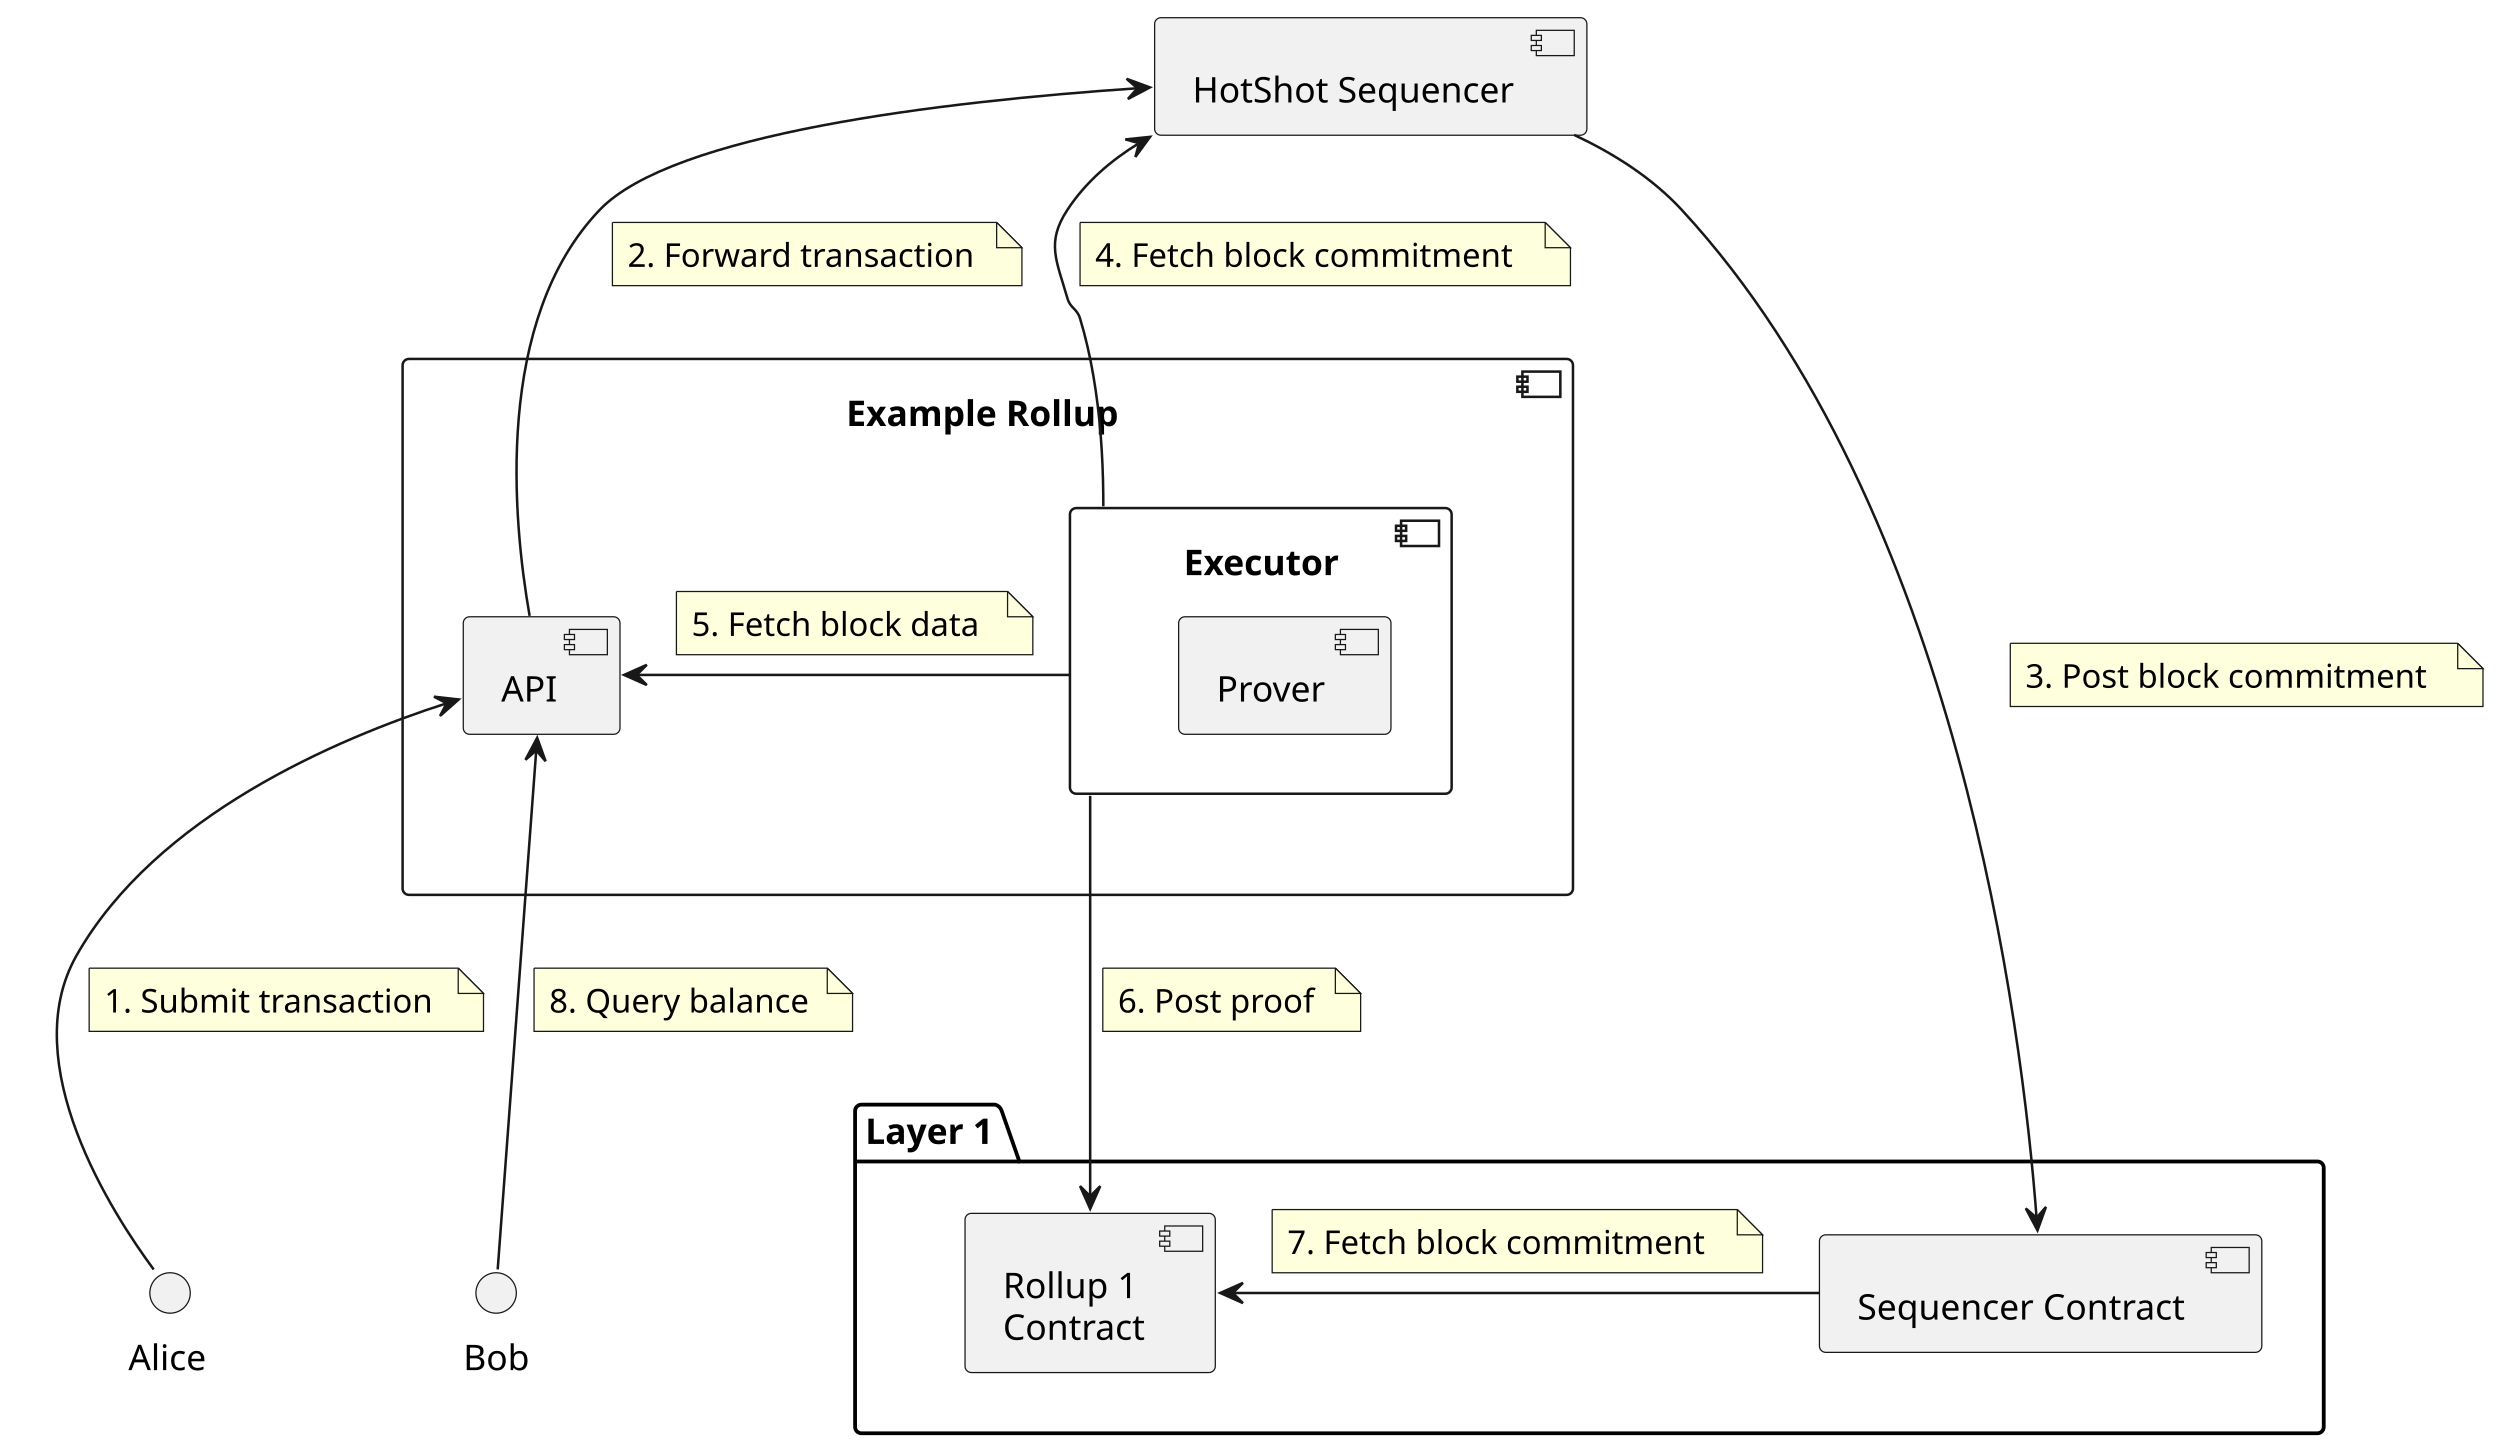
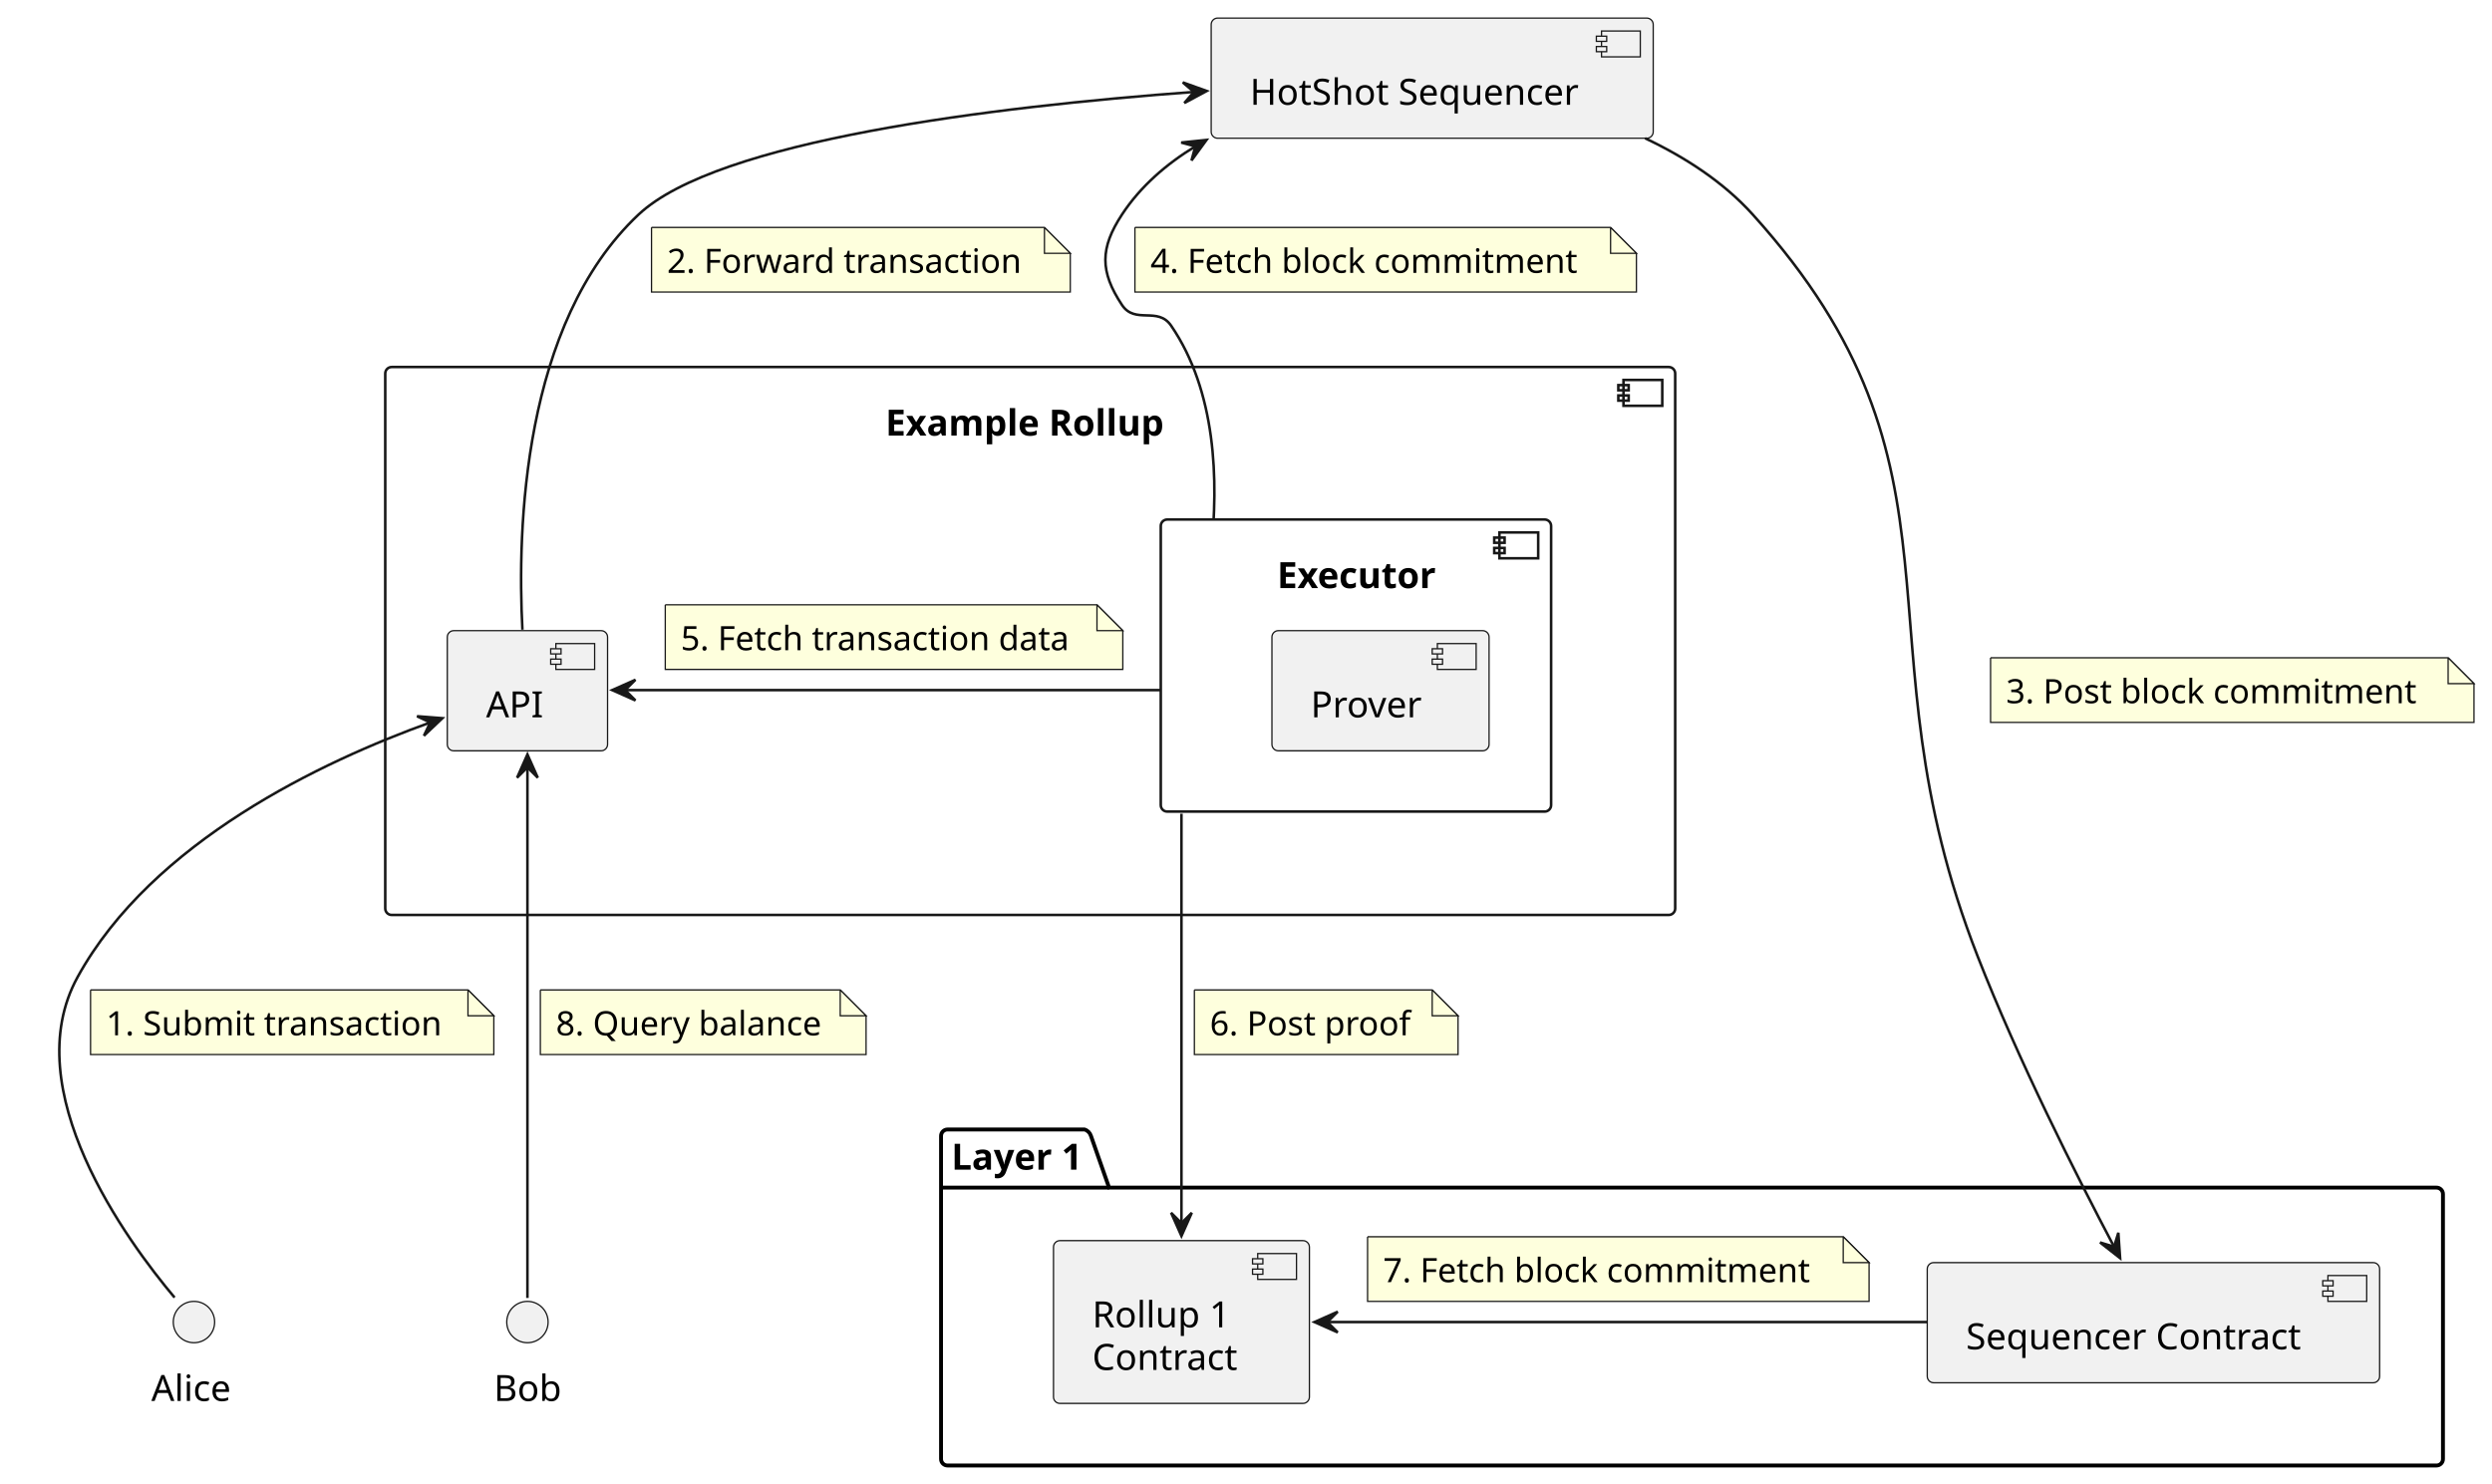
- <svg xmlns="http://www.w3.org/2000/svg" contentStyleType="text/css" height="574px" preserveAspectRatio="none" style="width:989px;height:574px;background:#FFFFFF;" version="1.1" viewBox="0 0 989 574" width="989px" zoomAndPan="magnify">
+ <svg xmlns="http://www.w3.org/2000/svg" contentStyleType="text/css" height="574px" preserveAspectRatio="none" style="width:964px;height:574px;background:#FFFFFF;" version="1.1" viewBox="0 0 964 574" width="964px" zoomAndPan="magnify">
  <defs />
  <g>
    <g id="cluster_Rollup">
-       <rect fill="none" height="212" rx="2.5" ry="2.5" style="stroke:#181818;stroke-width:1.0;" width="463" x="159.27" y="142" />
-       <rect fill="none" height="10" style="stroke:#181818;stroke-width:1.0;" width="15" x="602.27" y="147" />
-       <rect fill="none" height="2" style="stroke:#181818;stroke-width:1.0;" width="4" x="600.27" y="149" />
-       <rect fill="none" height="2" style="stroke:#181818;stroke-width:1.0;" width="4" x="600.27" y="153" />
-       <text fill="#000000" font-family="sans-serif" font-size="14" font-weight="bold" lengthAdjust="spacing" textLength="112" x="334.77" y="168.535">Example Rollup</text>
+       <rect fill="none" height="212" rx="2.5" ry="2.5" style="stroke:#181818;stroke-width:1.0;" width="499" x="149.03" y="142" />
+       <rect fill="none" height="10" style="stroke:#181818;stroke-width:1.0;" width="15" x="628.03" y="147" />
+       <rect fill="none" height="2" style="stroke:#181818;stroke-width:1.0;" width="4" x="626.03" y="149" />
+       <rect fill="none" height="2" style="stroke:#181818;stroke-width:1.0;" width="4" x="626.03" y="153" />
+       <text fill="#000000" font-family="sans-serif" font-size="14" font-weight="bold" lengthAdjust="spacing" textLength="112" x="342.53" y="168.535">Example Rollup</text>
    </g>
    <g id="cluster_Exec">
-       <rect fill="none" height="113" rx="2.5" ry="2.5" style="stroke:#181818;stroke-width:1.0;" width="151" x="423.27" y="201" />
-       <rect fill="none" height="10" style="stroke:#181818;stroke-width:1.0;" width="15" x="554.27" y="206" />
-       <rect fill="none" height="2" style="stroke:#181818;stroke-width:1.0;" width="4" x="552.27" y="208" />
-       <rect fill="none" height="2" style="stroke:#181818;stroke-width:1.0;" width="4" x="552.27" y="212" />
-       <text fill="#000000" font-family="sans-serif" font-size="14" font-weight="bold" lengthAdjust="spacing" textLength="61" x="468.27" y="227.535">Executor</text>
+       <rect fill="none" height="113" rx="2.5" ry="2.5" style="stroke:#181818;stroke-width:1.0;" width="151" x="449.03" y="201" />
+       <rect fill="none" height="10" style="stroke:#181818;stroke-width:1.0;" width="15" x="580.03" y="206" />
+       <rect fill="none" height="2" style="stroke:#181818;stroke-width:1.0;" width="4" x="578.03" y="208" />
+       <rect fill="none" height="2" style="stroke:#181818;stroke-width:1.0;" width="4" x="578.03" y="212" />
+       <text fill="#000000" font-family="sans-serif" font-size="14" font-weight="bold" lengthAdjust="spacing" textLength="61" x="494.03" y="227.535">Executor</text>
    </g>
    <g id="cluster_L1">
-       <path d="M340.77,437 L393.77,437 A3.75,3.75 0 0 1 396.27,439.5 L403.27,459.488 L916.77,459.488 A2.5,2.5 0 0 1 919.27,461.988 L919.27,564.5 A2.5,2.5 0 0 1 916.77,567 L340.77,567 A2.5,2.5 0 0 1 338.27,564.5 L338.27,439.5 A2.5,2.5 0 0 1 340.77,437 " fill="none" style="stroke:#000000;stroke-width:1.5;" />
-       <line style="stroke:#000000;stroke-width:1.5;" x1="338.27" x2="403.27" y1="459.488" y2="459.488" />
-       <text fill="#000000" font-family="sans-serif" font-size="14" font-weight="bold" lengthAdjust="spacing" textLength="52" x="342.27" y="452.535">Layer 1</text>
+       <path d="M366.53,437 L419.53,437 A3.75,3.75 0 0 1 422.03,439.5 L429.03,459.488 L942.53,459.488 A2.5,2.5 0 0 1 945.03,461.988 L945.03,564.5 A2.5,2.5 0 0 1 942.53,567 L366.53,567 A2.5,2.5 0 0 1 364.03,564.5 L364.03,439.5 A2.5,2.5 0 0 1 366.53,437 " fill="none" style="stroke:#000000;stroke-width:1.5;" />
+       <line style="stroke:#000000;stroke-width:1.5;" x1="364.03" x2="429.03" y1="459.488" y2="459.488" />
+       <text fill="#000000" font-family="sans-serif" font-size="14" font-weight="bold" lengthAdjust="spacing" textLength="52" x="368.03" y="452.535">Layer 1</text>
    </g>
    <g id="elem_API">
-       <rect fill="#F1F1F1" height="46.488" rx="2.5" ry="2.5" style="stroke:#181818;stroke-width:0.5;" width="62" x="183.27" y="244" />
-       <rect fill="#F1F1F1" height="10" style="stroke:#181818;stroke-width:0.5;" width="15" x="225.27" y="249" />
-       <rect fill="#F1F1F1" height="2" style="stroke:#181818;stroke-width:0.5;" width="4" x="223.27" y="251" />
-       <rect fill="#F1F1F1" height="2" style="stroke:#181818;stroke-width:0.5;" width="4" x="223.27" y="255" />
-       <text fill="#000000" font-family="sans-serif" font-size="14" lengthAdjust="spacing" textLength="22" x="198.27" y="277.535">API</text>
+       <rect fill="#F1F1F1" height="46.488" rx="2.5" ry="2.5" style="stroke:#181818;stroke-width:0.5;" width="62" x="173.03" y="244" />
+       <rect fill="#F1F1F1" height="10" style="stroke:#181818;stroke-width:0.5;" width="15" x="215.03" y="249" />
+       <rect fill="#F1F1F1" height="2" style="stroke:#181818;stroke-width:0.5;" width="4" x="213.03" y="251" />
+       <rect fill="#F1F1F1" height="2" style="stroke:#181818;stroke-width:0.5;" width="4" x="213.03" y="255" />
+       <text fill="#000000" font-family="sans-serif" font-size="14" lengthAdjust="spacing" textLength="22" x="188.03" y="277.535">API</text>
    </g>
    <g id="elem_Prover">
-       <rect fill="#F1F1F1" height="46.488" rx="2.5" ry="2.5" style="stroke:#181818;stroke-width:0.5;" width="84" x="466.27" y="244" />
-       <rect fill="#F1F1F1" height="10" style="stroke:#181818;stroke-width:0.5;" width="15" x="530.27" y="249" />
-       <rect fill="#F1F1F1" height="2" style="stroke:#181818;stroke-width:0.5;" width="4" x="528.27" y="251" />
-       <rect fill="#F1F1F1" height="2" style="stroke:#181818;stroke-width:0.5;" width="4" x="528.27" y="255" />
-       <text fill="#000000" font-family="sans-serif" font-size="14" lengthAdjust="spacing" textLength="44" x="481.27" y="277.535">Prover</text>
+       <rect fill="#F1F1F1" height="46.488" rx="2.5" ry="2.5" style="stroke:#181818;stroke-width:0.5;" width="84" x="492.03" y="244" />
+       <rect fill="#F1F1F1" height="10" style="stroke:#181818;stroke-width:0.5;" width="15" x="556.03" y="249" />
+       <rect fill="#F1F1F1" height="2" style="stroke:#181818;stroke-width:0.5;" width="4" x="554.03" y="251" />
+       <rect fill="#F1F1F1" height="2" style="stroke:#181818;stroke-width:0.5;" width="4" x="554.03" y="255" />
+       <text fill="#000000" font-family="sans-serif" font-size="14" lengthAdjust="spacing" textLength="44" x="507.03" y="277.535">Prover</text>
    </g>
    <g id="elem_Seq_L1">
-       <rect fill="#F1F1F1" height="46.488" rx="2.5" ry="2.5" style="stroke:#181818;stroke-width:0.5;" width="175" x="719.77" y="488.5" />
-       <rect fill="#F1F1F1" height="10" style="stroke:#181818;stroke-width:0.5;" width="15" x="874.77" y="493.5" />
-       <rect fill="#F1F1F1" height="2" style="stroke:#181818;stroke-width:0.5;" width="4" x="872.77" y="495.5" />
-       <rect fill="#F1F1F1" height="2" style="stroke:#181818;stroke-width:0.5;" width="4" x="872.77" y="499.5" />
-       <text fill="#000000" font-family="sans-serif" font-size="14" lengthAdjust="spacing" textLength="135" x="734.77" y="522.035">Sequencer Contract</text>
+       <rect fill="#F1F1F1" height="46.488" rx="2.5" ry="2.5" style="stroke:#181818;stroke-width:0.5;" width="175" x="745.53" y="488.5" />
+       <rect fill="#F1F1F1" height="10" style="stroke:#181818;stroke-width:0.5;" width="15" x="900.53" y="493.5" />
+       <rect fill="#F1F1F1" height="2" style="stroke:#181818;stroke-width:0.5;" width="4" x="898.53" y="495.5" />
+       <rect fill="#F1F1F1" height="2" style="stroke:#181818;stroke-width:0.5;" width="4" x="898.53" y="499.5" />
+       <text fill="#000000" font-family="sans-serif" font-size="14" lengthAdjust="spacing" textLength="135" x="760.53" y="522.035">Sequencer Contract</text>
    </g>
    <g id="elem_Rollup_L1">
-       <rect fill="#F1F1F1" height="62.977" rx="2.5" ry="2.5" style="stroke:#181818;stroke-width:0.5;" width="99" x="381.77" y="480" />
-       <rect fill="#F1F1F1" height="10" style="stroke:#181818;stroke-width:0.5;" width="15" x="460.77" y="485" />
-       <rect fill="#F1F1F1" height="2" style="stroke:#181818;stroke-width:0.5;" width="4" x="458.77" y="487" />
-       <rect fill="#F1F1F1" height="2" style="stroke:#181818;stroke-width:0.5;" width="4" x="458.77" y="491" />
-       <text fill="#000000" font-family="sans-serif" font-size="14" lengthAdjust="spacing" textLength="57" x="396.77" y="513.535">Rollup 1</text>
-       <text fill="#000000" font-family="sans-serif" font-size="14" lengthAdjust="spacing" textLength="59" x="396.77" y="530.023">Contract</text>
+       <rect fill="#F1F1F1" height="62.977" rx="2.5" ry="2.5" style="stroke:#181818;stroke-width:0.5;" width="99" x="407.53" y="480" />
+       <rect fill="#F1F1F1" height="10" style="stroke:#181818;stroke-width:0.5;" width="15" x="486.53" y="485" />
+       <rect fill="#F1F1F1" height="2" style="stroke:#181818;stroke-width:0.5;" width="4" x="484.53" y="487" />
+       <rect fill="#F1F1F1" height="2" style="stroke:#181818;stroke-width:0.5;" width="4" x="484.53" y="491" />
+       <text fill="#000000" font-family="sans-serif" font-size="14" lengthAdjust="spacing" textLength="57" x="422.53" y="513.535">Rollup 1</text>
+       <text fill="#000000" font-family="sans-serif" font-size="14" lengthAdjust="spacing" textLength="59" x="422.53" y="530.023">Contract</text>
    </g>
    <g id="elem_Seq">
-       <rect fill="#F1F1F1" height="46.488" rx="2.5" ry="2.5" style="stroke:#181818;stroke-width:0.5;" width="171" x="456.77" y="7" />
-       <rect fill="#F1F1F1" height="10" style="stroke:#181818;stroke-width:0.5;" width="15" x="607.77" y="12" />
-       <rect fill="#F1F1F1" height="2" style="stroke:#181818;stroke-width:0.5;" width="4" x="605.77" y="14" />
-       <rect fill="#F1F1F1" height="2" style="stroke:#181818;stroke-width:0.5;" width="4" x="605.77" y="18" />
-       <text fill="#000000" font-family="sans-serif" font-size="14" lengthAdjust="spacing" textLength="131" x="471.77" y="40.535">HotShot Sequencer</text>
+       <rect fill="#F1F1F1" height="46.488" rx="2.5" ry="2.5" style="stroke:#181818;stroke-width:0.5;" width="171" x="468.53" y="7" />
+       <rect fill="#F1F1F1" height="10" style="stroke:#181818;stroke-width:0.5;" width="15" x="619.53" y="12" />
+       <rect fill="#F1F1F1" height="2" style="stroke:#181818;stroke-width:0.5;" width="4" x="617.53" y="14" />
+       <rect fill="#F1F1F1" height="2" style="stroke:#181818;stroke-width:0.5;" width="4" x="617.53" y="18" />
+       <text fill="#000000" font-family="sans-serif" font-size="14" lengthAdjust="spacing" textLength="131" x="483.53" y="40.535">HotShot Sequencer</text>
    </g>
    <g id="elem_Alice">
-       <ellipse cx="67.27" cy="511.5" fill="#F1F1F1" rx="8" ry="8" style="stroke:#181818;stroke-width:0.5;" />
-       <text fill="#000000" font-family="sans-serif" font-size="14" lengthAdjust="spacing" textLength="33" x="50.77" y="542.035">Alice</text>
+       <ellipse cx="75.03" cy="511.5" fill="#F1F1F1" rx="8" ry="8" style="stroke:#181818;stroke-width:0.5;" />
+       <text fill="#000000" font-family="sans-serif" font-size="14" lengthAdjust="spacing" textLength="33" x="58.53" y="542.035">Alice</text>
    </g>
    <g id="elem_Bob">
-       <ellipse cx="196.27" cy="511.5" fill="#F1F1F1" rx="8" ry="8" style="stroke:#181818;stroke-width:0.5;" />
-       <text fill="#000000" font-family="sans-serif" font-size="14" lengthAdjust="spacing" textLength="26" x="183.27" y="542.035">Bob</text>
+       <ellipse cx="204.03" cy="511.5" fill="#F1F1F1" rx="8" ry="8" style="stroke:#181818;stroke-width:0.5;" />
+       <text fill="#000000" font-family="sans-serif" font-size="14" lengthAdjust="spacing" textLength="26" x="191.03" y="542.035">Bob</text>
    </g>
    <g id="link_API_Alice">
-       <path d="M176.87,278.15 C132.79,292.35 61.58,322.81 30.27,378 C6,420.79 44.75,480.51 60.81,502.21 " fill="none" id="API-backto-Alice" style="stroke:#181818;stroke-width:1.0;" />
-       <polygon fill="#181818" points="181.46,276.71,171.674,275.602,176.691,278.214,174.079,283.231,181.46,276.71" style="stroke:#181818;stroke-width:1.0;" />
-       <path d="M35.27,383 L35.27,408 L191.27,408 L191.27,393 L181.27,383 L35.27,383 " fill="#FEFFDD" style="stroke:#181818;stroke-width:0.5;" />
-       <path d="M181.27,383 L181.27,393 L191.27,393 L181.27,383 " fill="#FEFFDD" style="stroke:#181818;stroke-width:0.5;" />
-       <text fill="#000000" font-family="sans-serif" font-size="13" lengthAdjust="spacing" textLength="135" x="41.27" y="400.568">1. Submit transaction</text>
+       <path d="M166.57,279.48 C124.69,294.56 58.96,325.49 30.03,378 C6,421.62 49.32,480.35 67.53,502.01 " fill="none" id="API-backto-Alice" style="stroke:#181818;stroke-width:1.0;" />
+       <polygon fill="#181818" points="171.14,277.87,161.321,277.107,166.427,279.541,163.994,284.647,171.14,277.87" style="stroke:#181818;stroke-width:1.0;" />
+       <path d="M35.03,383 L35.03,408 L191.03,408 L191.03,393 L181.03,383 L35.03,383 " fill="#FEFFDD" style="stroke:#181818;stroke-width:0.5;" />
+       <path d="M181.03,383 L181.03,393 L191.03,393 L181.03,383 " fill="#FEFFDD" style="stroke:#181818;stroke-width:0.5;" />
+       <text fill="#000000" font-family="sans-serif" font-size="13" lengthAdjust="spacing" textLength="135" x="41.03" y="400.568">1. Submit transaction</text>
    </g>
    <g id="link_API_Seq">
-       <path d="M209.52,243.64 C202.79,205.21 195.54,126.61 237.27,83 C266.01,52.98 371.41,40.25 450.32,34.88 " fill="none" id="API-to-Seq" style="stroke:#181818;stroke-width:1.0;" />
-       <polygon fill="#181818" points="454.92,34.58,445.676,31.18,449.931,34.909,446.202,39.163,454.92,34.58" style="stroke:#181818;stroke-width:1.0;" />
-       <path d="M242.27,88 L242.27,113 L404.27,113 L404.27,98 L394.27,88 L242.27,88 " fill="#FEFFDD" style="stroke:#181818;stroke-width:0.5;" />
-       <path d="M394.27,88 L394.27,98 L404.27,98 L394.27,88 " fill="#FEFFDD" style="stroke:#181818;stroke-width:0.5;" />
-       <text fill="#000000" font-family="sans-serif" font-size="13" lengthAdjust="spacing" textLength="141" x="248.27" y="105.568">2. Forward transaction</text>
+       <path d="M202.09,243.63 C200.06,204.85 202.07,125.22 247.03,83 C277.52,54.38 383.29,41.36 462.21,35.54 " fill="none" id="API-to-Seq" style="stroke:#181818;stroke-width:1.0;" />
+       <polygon fill="#181818" points="466.82,35.2,457.548,31.88,461.834,35.572,458.142,39.858,466.82,35.2" style="stroke:#181818;stroke-width:1.0;" />
+       <path d="M252.03,88 L252.03,113 L414.03,113 L414.03,98 L404.03,88 L252.03,88 " fill="#FEFFDD" style="stroke:#181818;stroke-width:0.5;" />
+       <path d="M404.03,88 L404.03,98 L414.03,98 L404.03,88 " fill="#FEFFDD" style="stroke:#181818;stroke-width:0.5;" />
+       <text fill="#000000" font-family="sans-serif" font-size="13" lengthAdjust="spacing" textLength="141" x="258.03" y="105.568">2. Forward transaction</text>
    </g>
    <g id="link_Seq_Seq_L1">
-       <path d="M622.73,53.37 C638.44,60.74 653.63,70.4 665.27,83 C774.73,201.5 799.99,406.59 805.67,481.79 " fill="none" id="Seq-to-Seq_L1" style="stroke:#181818;stroke-width:1.0;" />
-       <polygon fill="#181818" points="806.03,486.73,809.377,477.467,805.673,481.743,801.397,478.039,806.03,486.73" style="stroke:#181818;stroke-width:1.0;" />
-       <path d="M795.27,254.5 L795.27,279.5 L982.27,279.5 L982.27,264.5 L972.27,254.5 L795.27,254.5 " fill="#FEFFDD" style="stroke:#181818;stroke-width:0.5;" />
-       <path d="M972.27,254.5 L972.27,264.5 L982.27,264.5 L972.27,254.5 " fill="#FEFFDD" style="stroke:#181818;stroke-width:0.5;" />
-       <text fill="#000000" font-family="sans-serif" font-size="13" lengthAdjust="spacing" textLength="166" x="801.27" y="272.068">3. Post block commitment</text>
+       <path d="M636.36,53.48 C651.84,60.81 666.7,70.43 678.03,83 C767.32,181.96 716.52,245.86 765.03,370 C780.69,410.06 803.07,454.45 817.82,482.4 " fill="none" id="Seq-to-Seq_L1" style="stroke:#181818;stroke-width:1.0;" />
+       <polygon fill="#181818" points="820.14,486.78,819.454,476.955,817.796,482.363,812.388,480.705,820.14,486.78" style="stroke:#181818;stroke-width:1.0;" />
+       <path d="M770.03,254.5 L770.03,279.5 L957.03,279.5 L957.03,264.5 L947.03,254.5 L770.03,254.5 " fill="#FEFFDD" style="stroke:#181818;stroke-width:0.5;" />
+       <path d="M947.03,254.5 L947.03,264.5 L957.03,264.5 L947.03,254.5 " fill="#FEFFDD" style="stroke:#181818;stroke-width:0.5;" />
+       <text fill="#000000" font-family="sans-serif" font-size="13" lengthAdjust="spacing" textLength="166" x="776.03" y="272.068">3. Post block commitment</text>
    </g>
    <g id="link_Seq_Exec">
-       <path d="M450.68,56.6 C439.47,63.43 429.45,72.07 422.27,83 C413.74,96 417.98,103.05 422.27,118 C423.43,122.03 426.06,121.99 427.27,126 C431.705,140.662 434.199,156.587 435.44,172.264 C436.06,180.103 436.366,187.88 436.445,195.406 C436.455,196.347 436.462,197.284 436.464,198.216 C436.466,198.682 436.467,199.148 436.466,199.612 C436.466,199.844 436.466,200.076 436.465,200.307 " fill="none" id="Seq-backto-Exec" style="stroke:#181818;stroke-width:1.0;" />
-       <polygon fill="#181818" points="454.97,54.14,445.173,55.153,450.634,56.63,449.157,62.091,454.97,54.14" style="stroke:#181818;stroke-width:1.0;" />
-       <path d="M427.27,88 L427.27,113 L621.27,113 L621.27,98 L611.27,88 L427.27,88 " fill="#FEFFDD" style="stroke:#181818;stroke-width:0.5;" />
-       <path d="M611.27,88 L611.27,98 L621.27,98 L611.27,88 " fill="#FEFFDD" style="stroke:#181818;stroke-width:0.5;" />
-       <text fill="#000000" font-family="sans-serif" font-size="13" lengthAdjust="spacing" textLength="173" x="433.27" y="105.568">4. Fetch block commitment</text>
+       <path d="M462.44,56.6 C451.23,63.43 441.21,72.07 434.03,83 C425.5,96 425.43,105.04 434.03,118 C439.1,125.63 447.86,118.44 453.03,126 C461.685,138.64 466.322,153.537 468.396,168.816 C469.432,176.455 469.828,184.19 469.764,191.785 C469.748,193.684 469.704,195.574 469.633,197.451 C469.598,198.39 469.556,199.326 469.508,200.258 C469.496,200.491 469.484,200.724 469.471,200.957 " fill="none" id="Seq-backto-Exec" style="stroke:#181818;stroke-width:1.0;" />
+       <polygon fill="#181818" points="466.73,54.14,456.933,55.153,462.394,56.63,460.917,62.091,466.73,54.14" style="stroke:#181818;stroke-width:1.0;" />
+       <path d="M439.03,88 L439.03,113 L633.03,113 L633.03,98 L623.03,88 L439.03,88 " fill="#FEFFDD" style="stroke:#181818;stroke-width:0.5;" />
+       <path d="M623.03,88 L623.03,98 L633.03,98 L623.03,88 " fill="#FEFFDD" style="stroke:#181818;stroke-width:0.5;" />
+       <text fill="#000000" font-family="sans-serif" font-size="13" lengthAdjust="spacing" textLength="173" x="445.03" y="105.568">4. Fetch block commitment</text>
    </g>
    <g id="link_Exec_API">
-       <path d="M422.949,267 C422.702,267 422.45,267 422.193,267 C418.087,267 412.727,267 406.404,267 C393.759,267 377.265,267 359.252,267 C323.228,267 281.13,267 251.61,267 " fill="none" id="Exec-to-API" style="stroke:#181818;stroke-width:1.0;" />
-       <polygon fill="#181818" points="246.88,267,255.88,271,251.88,267,255.88,263,246.88,267" style="stroke:#181818;stroke-width:1.0;" />
-       <path d="M267.59,234 L267.59,259 L408.59,259 L408.59,244 L398.59,234 L267.59,234 " fill="#FEFFDD" style="stroke:#181818;stroke-width:0.5;" />
-       <path d="M398.59,234 L398.59,244 L408.59,244 L398.59,234 " fill="#FEFFDD" style="stroke:#181818;stroke-width:0.5;" />
-       <text fill="#000000" font-family="sans-serif" font-size="13" lengthAdjust="spacing" textLength="120" x="273.59" y="251.568">5. Fetch block data</text>
+       <path d="M448.948,267 C448.811,267 448.672,267 448.532,267 C447.97,267 447.382,267 446.771,267 C441.875,267 435.399,267 427.722,267 C412.368,267 392.211,267 370.279,267 C326.415,267 275.455,267 241.64,267 " fill="none" id="Exec-to-API" style="stroke:#181818;stroke-width:1.0;" />
+       <polygon fill="#181818" points="236.82,267,245.82,271,241.82,267,245.82,263,236.82,267" style="stroke:#181818;stroke-width:1.0;" />
+       <path d="M257.35,234 L257.35,259 L434.35,259 L434.35,244 L424.35,234 L257.35,234 " fill="#FEFFDD" style="stroke:#181818;stroke-width:0.5;" />
+       <path d="M424.35,234 L424.35,244 L434.35,244 L424.35,234 " fill="#FEFFDD" style="stroke:#181818;stroke-width:0.5;" />
+       <text fill="#000000" font-family="sans-serif" font-size="13" lengthAdjust="spacing" textLength="156" x="263.35" y="251.568">5. Fetch transaction data</text>
    </g>
    <g id="link_Exec_Rollup_L1">
-       <path d="M431.27,314.822 C431.27,315.394 431.27,315.968 431.27,316.546 C431.27,325.798 431.27,335.945 431.27,346.595 C431.27,389.195 431.27,439.845 431.27,473.45 " fill="none" id="Exec-to-Rollup_L1" style="stroke:#181818;stroke-width:1.0;" />
-       <polygon fill="#181818" points="431.27,478.22,435.27,469.22,431.27,473.22,427.27,469.22,431.27,478.22" style="stroke:#181818;stroke-width:1.0;" />
-       <path d="M436.27,383 L436.27,408 L538.27,408 L538.27,393 L528.27,383 L436.27,383 " fill="#FEFFDD" style="stroke:#181818;stroke-width:0.5;" />
-       <path d="M528.27,383 L528.27,393 L538.27,393 L528.27,383 " fill="#FEFFDD" style="stroke:#181818;stroke-width:0.5;" />
-       <text fill="#000000" font-family="sans-serif" font-size="13" lengthAdjust="spacing" textLength="81" x="442.27" y="400.568">6. Post proof</text>
+       <path d="M457.03,314.822 C457.03,315.394 457.03,315.968 457.03,316.546 C457.03,325.798 457.03,335.945 457.03,346.595 C457.03,389.195 457.03,439.845 457.03,473.45 " fill="none" id="Exec-to-Rollup_L1" style="stroke:#181818;stroke-width:1.0;" />
+       <polygon fill="#181818" points="457.03,478.22,461.03,469.22,457.03,473.22,453.03,469.22,457.03,478.22" style="stroke:#181818;stroke-width:1.0;" />
+       <path d="M462.03,383 L462.03,408 L564.03,408 L564.03,393 L554.03,383 L462.03,383 " fill="#FEFFDD" style="stroke:#181818;stroke-width:0.5;" />
+       <path d="M554.03,383 L554.03,393 L564.03,393 L554.03,383 " fill="#FEFFDD" style="stroke:#181818;stroke-width:0.5;" />
+       <text fill="#000000" font-family="sans-serif" font-size="13" lengthAdjust="spacing" textLength="81" x="468.03" y="400.568">6. Post proof</text>
    </g>
    <g id="link_Seq_L1_Rollup_L1">
-       <path d="M719.62,511.5 C647.96,511.5 548.78,511.5 487.39,511.5 " fill="none" id="Seq_L1-to-Rollup_L1" style="stroke:#181818;stroke-width:1.0;" />
-       <polygon fill="#181818" points="482.72,511.5,491.72,515.5,487.72,511.5,491.72,507.5,482.72,511.5" style="stroke:#181818;stroke-width:1.0;" />
-       <path d="M503.27,478.5 L503.27,503.5 L697.27,503.5 L697.27,488.5 L687.27,478.5 L503.27,478.5 " fill="#FEFFDD" style="stroke:#181818;stroke-width:0.5;" />
-       <path d="M687.27,478.5 L687.27,488.5 L697.27,488.5 L687.27,478.5 " fill="#FEFFDD" style="stroke:#181818;stroke-width:0.5;" />
-       <text fill="#000000" font-family="sans-serif" font-size="13" lengthAdjust="spacing" textLength="173" x="509.27" y="496.068">7. Fetch block commitment</text>
+       <path d="M745.38,511.5 C673.72,511.5 574.54,511.5 513.15,511.5 " fill="none" id="Seq_L1-to-Rollup_L1" style="stroke:#181818;stroke-width:1.0;" />
+       <polygon fill="#181818" points="508.48,511.5,517.48,515.5,513.48,511.5,517.48,507.5,508.48,511.5" style="stroke:#181818;stroke-width:1.0;" />
+       <path d="M529.03,478.5 L529.03,503.5 L723.03,503.5 L723.03,488.5 L713.03,478.5 L529.03,478.5 " fill="#FEFFDD" style="stroke:#181818;stroke-width:0.5;" />
+       <path d="M713.03,478.5 L713.03,488.5 L723.03,488.5 L713.03,478.5 " fill="#FEFFDD" style="stroke:#181818;stroke-width:0.5;" />
+       <text fill="#000000" font-family="sans-serif" font-size="13" lengthAdjust="spacing" textLength="173" x="535.03" y="496.068">7. Fetch block commitment</text>
    </g>
    <g id="link_Bob_API">
-       <path d="M196.89,502.19 C199.29,469.91 208.04,351.94 212.14,296.78 " fill="none" id="Bob-to-API" style="stroke:#181818;stroke-width:1.0;" />
-       <polygon fill="#181818" points="212.5,291.89,207.869,300.582,212.144,296.877,215.849,301.152,212.5,291.89" style="stroke:#181818;stroke-width:1.0;" />
-       <path d="M211.27,383 L211.27,408 L337.27,408 L337.27,393 L327.27,383 L211.27,383 " fill="#FEFFDD" style="stroke:#181818;stroke-width:0.5;" />
-       <path d="M327.27,383 L327.27,393 L337.27,393 L327.27,383 " fill="#FEFFDD" style="stroke:#181818;stroke-width:0.5;" />
-       <text fill="#000000" font-family="sans-serif" font-size="13" lengthAdjust="spacing" textLength="105" x="217.27" y="400.568">8. Query balance</text>
+       <path d="M204.03,502.19 C204.03,469.91 204.03,351.94 204.03,296.78 " fill="none" id="Bob-to-API" style="stroke:#181818;stroke-width:1.0;" />
+       <polygon fill="#181818" points="204.03,291.89,200.03,300.89,204.03,296.89,208.03,300.89,204.03,291.89" style="stroke:#181818;stroke-width:1.0;" />
+       <path d="M209.03,383 L209.03,408 L335.03,408 L335.03,393 L325.03,383 L209.03,383 " fill="#FEFFDD" style="stroke:#181818;stroke-width:0.5;" />
+       <path d="M325.03,383 L325.03,393 L335.03,393 L325.03,383 " fill="#FEFFDD" style="stroke:#181818;stroke-width:0.5;" />
+       <text fill="#000000" font-family="sans-serif" font-size="13" lengthAdjust="spacing" textLength="105" x="215.03" y="400.568">8. Query balance</text>
    </g>
  </g>
</svg>
